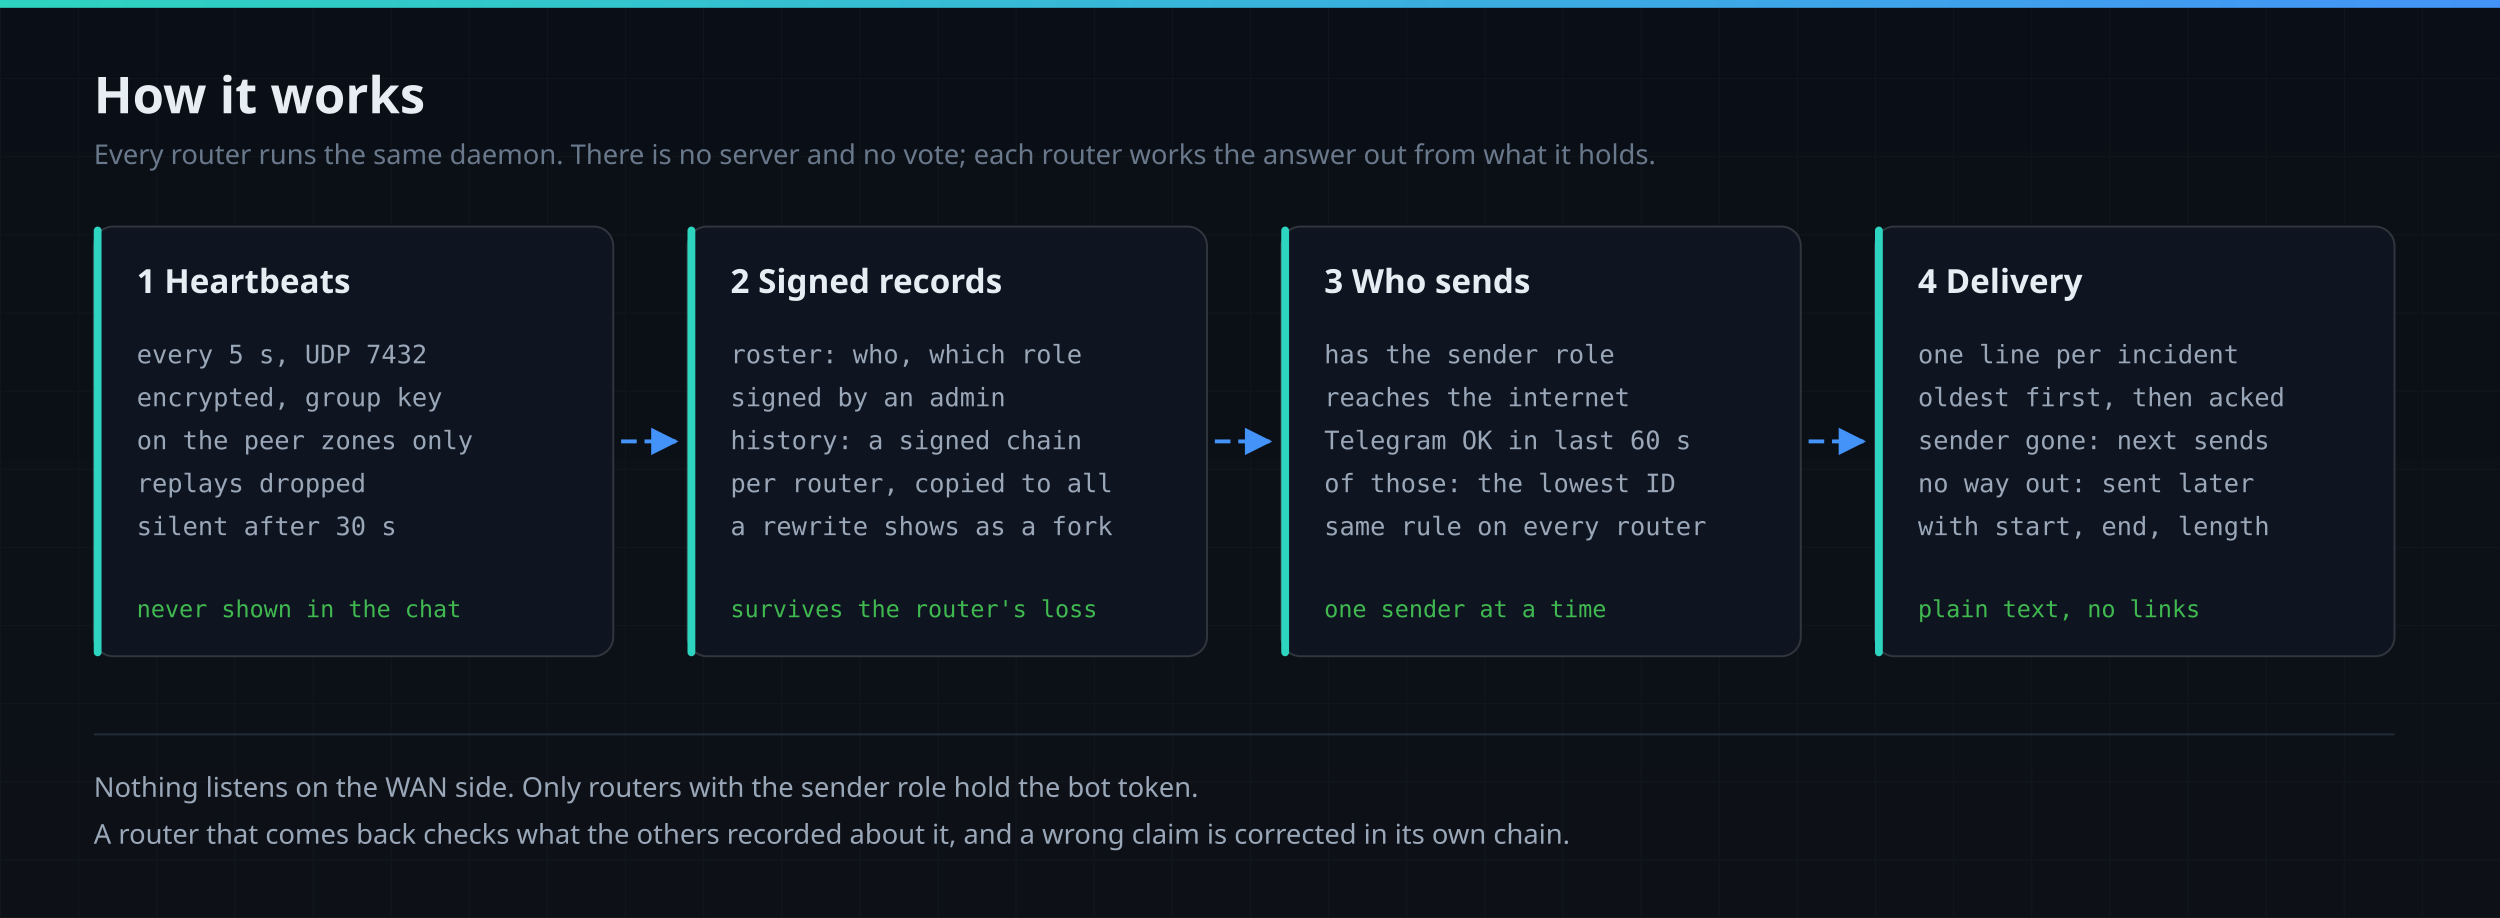
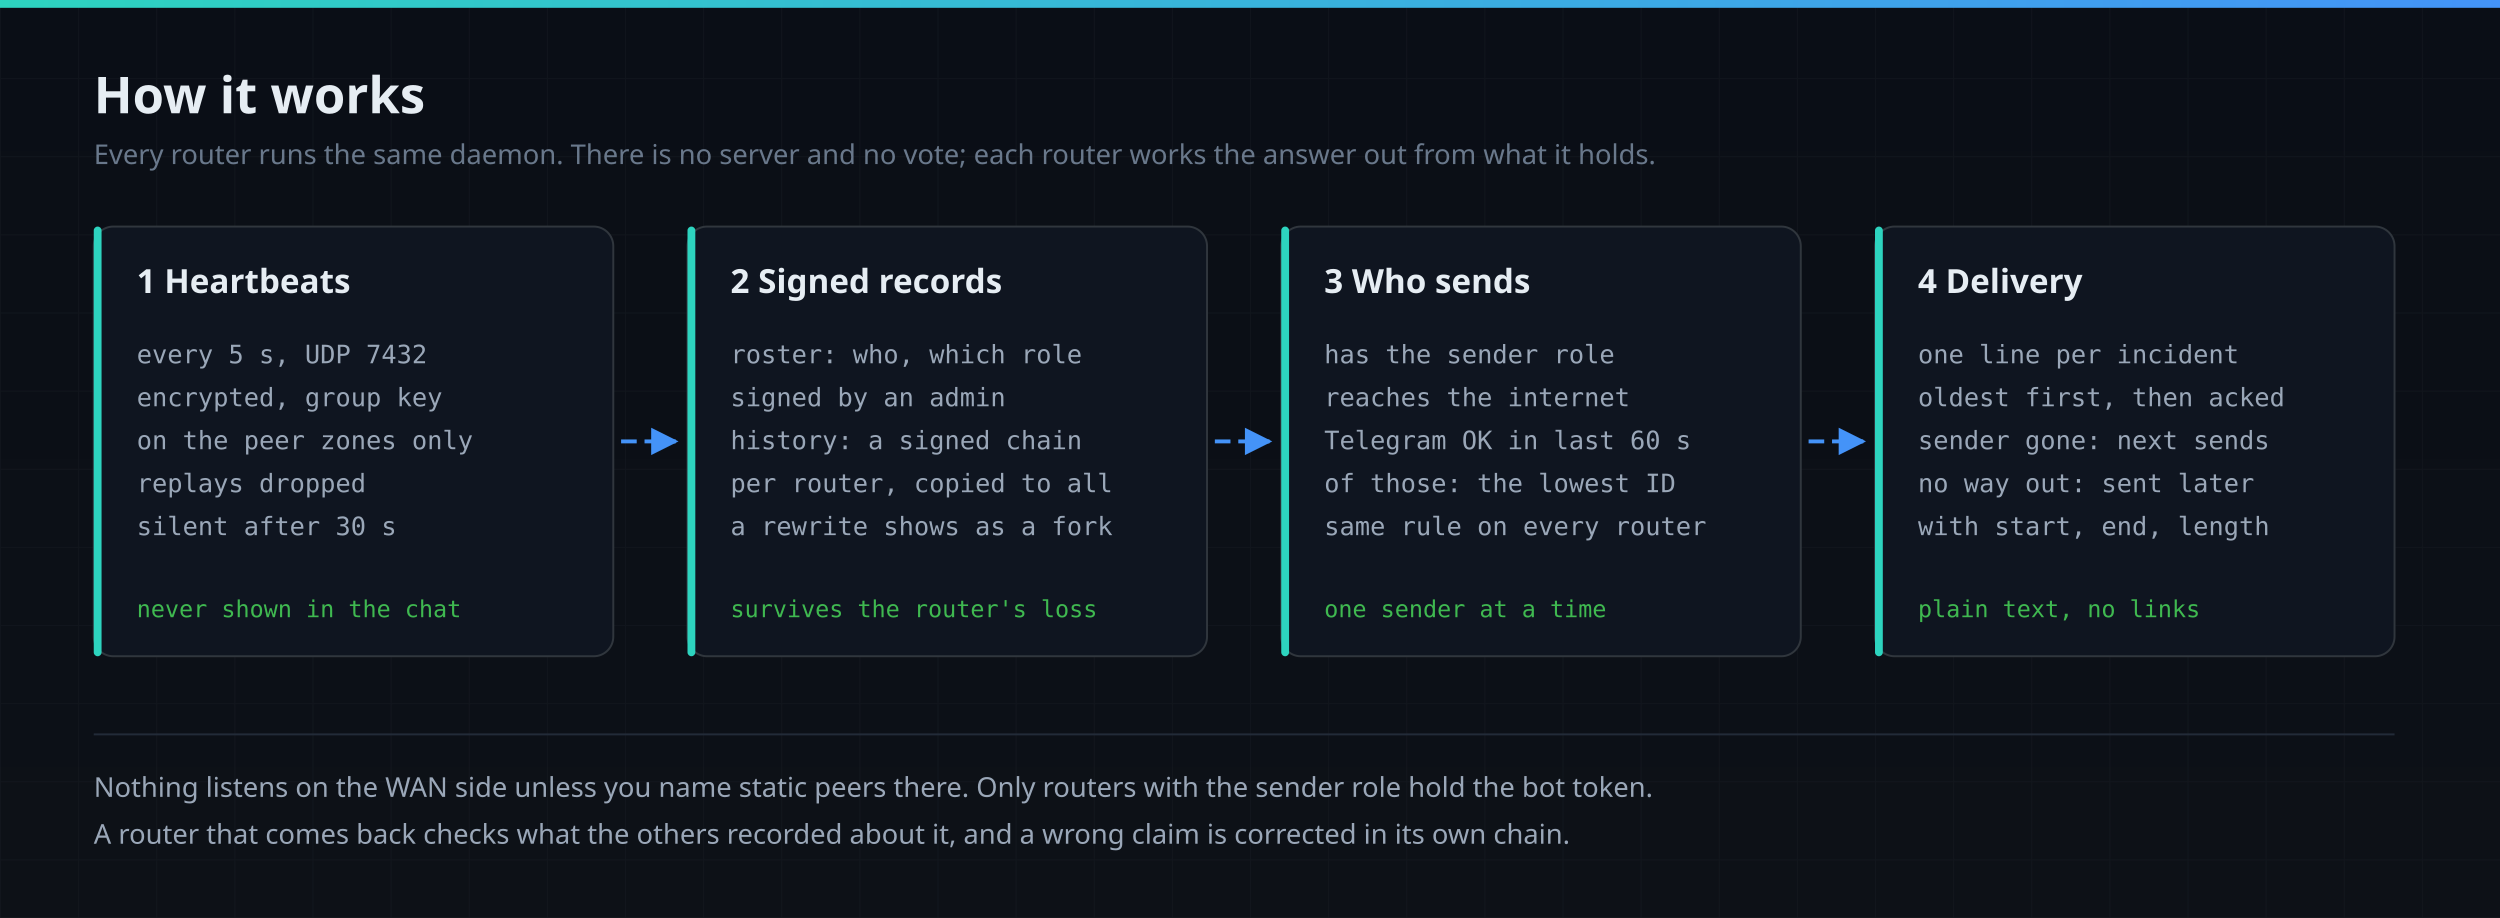
<svg xmlns="http://www.w3.org/2000/svg" width="1280" height="470" viewBox="0 0 1280 470" role="img" aria-label="How it works: heartbeats over the LAN, a signed roster and a signed history on every router, the same rule on every router chooses the sender, and the sender delivers one message per incident">
  <defs>
    <linearGradient id="bg" x1="0" y1="0" x2="0" y2="1">
      <stop offset="0" stop-color="#0a0e16" />
      <stop offset="1" stop-color="#0d1117" />
    </linearGradient>
    <linearGradient id="accent" x1="0" y1="0" x2="1" y2="0">
      <stop offset="0" stop-color="#2dd4bf" />
      <stop offset="1" stop-color="#4493f8" />
    </linearGradient>
    <pattern id="grid" width="40" height="40" patternUnits="userSpaceOnUse">
      <path d="M 40 0 L 0 0 0 40" fill="none" stroke="#161b22" stroke-width="1" />
    </pattern>
    <marker id="arrow" viewBox="0 0 10 10" refX="9" refY="5" markerWidth="7" markerHeight="7" orient="auto">
      <path d="M0,0 L10,5 L0,10 z" fill="#4493f8" />
    </marker>
  </defs>
  <rect width="1280" height="470" fill="url(#bg)" />
  <rect width="1280" height="470" fill="url(#grid)" opacity="0.5" />
  <rect width="1280" height="4" fill="url(#accent)" />
  <style>@keyframes flow{to{stroke-dashoffset:-24}}.flow{stroke-dasharray:8 4;animation:flow 1.2s linear infinite}@media (prefers-reduced-motion:reduce){.flow{animation:none}}</style>
  <text x="48" y="58" font-family="ui-sans-serif,system-ui,sans-serif" font-size="26" fill="#e6edf3" font-weight="600">How it works</text>
  <text x="48" y="84" font-family="ui-sans-serif,system-ui,sans-serif" font-size="14" fill="#69788b">Every router runs the same daemon. There is no server and no vote; each router works the answer out from what it holds.</text>
  <rect x="48" y="116" width="266" height="220" rx="10" fill="#0f1520" stroke="#30363d" />
  <rect x="48" y="116" width="4" height="220" rx="2" fill="#2dd4bf" />
  <text x="70" y="150" font-family="ui-sans-serif,system-ui,sans-serif" font-size="17" fill="#e6edf3" font-weight="600">1  Heartbeats</text>
  <text x="70" y="186" font-family="ui-monospace,SFMono-Regular,Menlo,monospace" font-size="13" fill="#9aa7b8">every 5 s, UDP 7432</text>
  <text x="70" y="208" font-family="ui-monospace,SFMono-Regular,Menlo,monospace" font-size="13" fill="#9aa7b8">encrypted, group key</text>
  <text x="70" y="230" font-family="ui-monospace,SFMono-Regular,Menlo,monospace" font-size="13" fill="#9aa7b8">on the peer zones only</text>
  <text x="70" y="252" font-family="ui-monospace,SFMono-Regular,Menlo,monospace" font-size="13" fill="#9aa7b8">replays dropped</text>
  <text x="70" y="274" font-family="ui-monospace,SFMono-Regular,Menlo,monospace" font-size="13" fill="#9aa7b8">silent after 30 s</text>
  <text x="70" y="316" font-family="ui-monospace,SFMono-Regular,Menlo,monospace" font-size="12" fill="#3fb950">never shown in the chat</text>
  <path class="flow" d="M318,226 L346,226" stroke="#4493f8" stroke-width="2" fill="none" marker-end="url(#arrow)" />
  <rect x="352" y="116" width="266" height="220" rx="10" fill="#0f1520" stroke="#30363d" />
  <rect x="352" y="116" width="4" height="220" rx="2" fill="#2dd4bf" />
  <text x="374" y="150" font-family="ui-sans-serif,system-ui,sans-serif" font-size="17" fill="#e6edf3" font-weight="600">2  Signed records</text>
  <text x="374" y="186" font-family="ui-monospace,SFMono-Regular,Menlo,monospace" font-size="13" fill="#9aa7b8">roster: who, which role</text>
  <text x="374" y="208" font-family="ui-monospace,SFMono-Regular,Menlo,monospace" font-size="13" fill="#9aa7b8">signed by an admin</text>
  <text x="374" y="230" font-family="ui-monospace,SFMono-Regular,Menlo,monospace" font-size="13" fill="#9aa7b8">history: a signed chain</text>
  <text x="374" y="252" font-family="ui-monospace,SFMono-Regular,Menlo,monospace" font-size="13" fill="#9aa7b8">per router, copied to all</text>
  <text x="374" y="274" font-family="ui-monospace,SFMono-Regular,Menlo,monospace" font-size="13" fill="#9aa7b8">a rewrite shows as a fork</text>
  <text x="374" y="316" font-family="ui-monospace,SFMono-Regular,Menlo,monospace" font-size="12" fill="#3fb950">survives the router's loss</text>
  <path class="flow" d="M622,226 L650,226" stroke="#4493f8" stroke-width="2" fill="none" marker-end="url(#arrow)" />
  <rect x="656" y="116" width="266" height="220" rx="10" fill="#0f1520" stroke="#30363d" />
  <rect x="656" y="116" width="4" height="220" rx="2" fill="#2dd4bf" />
  <text x="678" y="150" font-family="ui-sans-serif,system-ui,sans-serif" font-size="17" fill="#e6edf3" font-weight="600">3  Who sends</text>
  <text x="678" y="186" font-family="ui-monospace,SFMono-Regular,Menlo,monospace" font-size="13" fill="#9aa7b8">has the sender role</text>
  <text x="678" y="208" font-family="ui-monospace,SFMono-Regular,Menlo,monospace" font-size="13" fill="#9aa7b8">reaches the internet</text>
  <text x="678" y="230" font-family="ui-monospace,SFMono-Regular,Menlo,monospace" font-size="13" fill="#9aa7b8">Telegram OK in last 60 s</text>
  <text x="678" y="252" font-family="ui-monospace,SFMono-Regular,Menlo,monospace" font-size="13" fill="#9aa7b8">of those: the lowest ID</text>
  <text x="678" y="274" font-family="ui-monospace,SFMono-Regular,Menlo,monospace" font-size="13" fill="#9aa7b8">same rule on every router</text>
  <text x="678" y="316" font-family="ui-monospace,SFMono-Regular,Menlo,monospace" font-size="12" fill="#3fb950">one sender at a time</text>
  <path class="flow" d="M926,226 L954,226" stroke="#4493f8" stroke-width="2" fill="none" marker-end="url(#arrow)" />
  <rect x="960" y="116" width="266" height="220" rx="10" fill="#0f1520" stroke="#30363d" />
  <rect x="960" y="116" width="4" height="220" rx="2" fill="#2dd4bf" />
  <text x="982" y="150" font-family="ui-sans-serif,system-ui,sans-serif" font-size="17" fill="#e6edf3" font-weight="600">4  Delivery</text>
  <text x="982" y="186" font-family="ui-monospace,SFMono-Regular,Menlo,monospace" font-size="13" fill="#9aa7b8">one line per incident</text>
  <text x="982" y="208" font-family="ui-monospace,SFMono-Regular,Menlo,monospace" font-size="13" fill="#9aa7b8">oldest first, then acked</text>
  <text x="982" y="230" font-family="ui-monospace,SFMono-Regular,Menlo,monospace" font-size="13" fill="#9aa7b8">sender gone: next sends</text>
  <text x="982" y="252" font-family="ui-monospace,SFMono-Regular,Menlo,monospace" font-size="13" fill="#9aa7b8">no way out: sent later</text>
  <text x="982" y="274" font-family="ui-monospace,SFMono-Regular,Menlo,monospace" font-size="13" fill="#9aa7b8">with start, end, length</text>
  <text x="982" y="316" font-family="ui-monospace,SFMono-Regular,Menlo,monospace" font-size="12" fill="#3fb950">plain text, no links</text>
  <line x1="48" y1="376" x2="1226" y2="376" stroke="#222b38" stroke-width="1" />
-   <text x="48" y="408" font-family="ui-sans-serif,system-ui,sans-serif" font-size="14" fill="#9aa7b8">Nothing listens on the WAN side. Only routers with the sender role hold the bot token.</text>
+   <text x="48" y="408" font-family="ui-sans-serif,system-ui,sans-serif" font-size="14" fill="#9aa7b8">Nothing listens on the WAN side unless you name static peers there. Only routers with the sender role hold the bot token.</text>
  <text x="48" y="432" font-family="ui-sans-serif,system-ui,sans-serif" font-size="14" fill="#9aa7b8">A router that comes back checks what the others recorded about it, and a wrong claim is corrected in its own chain.</text>
</svg>
